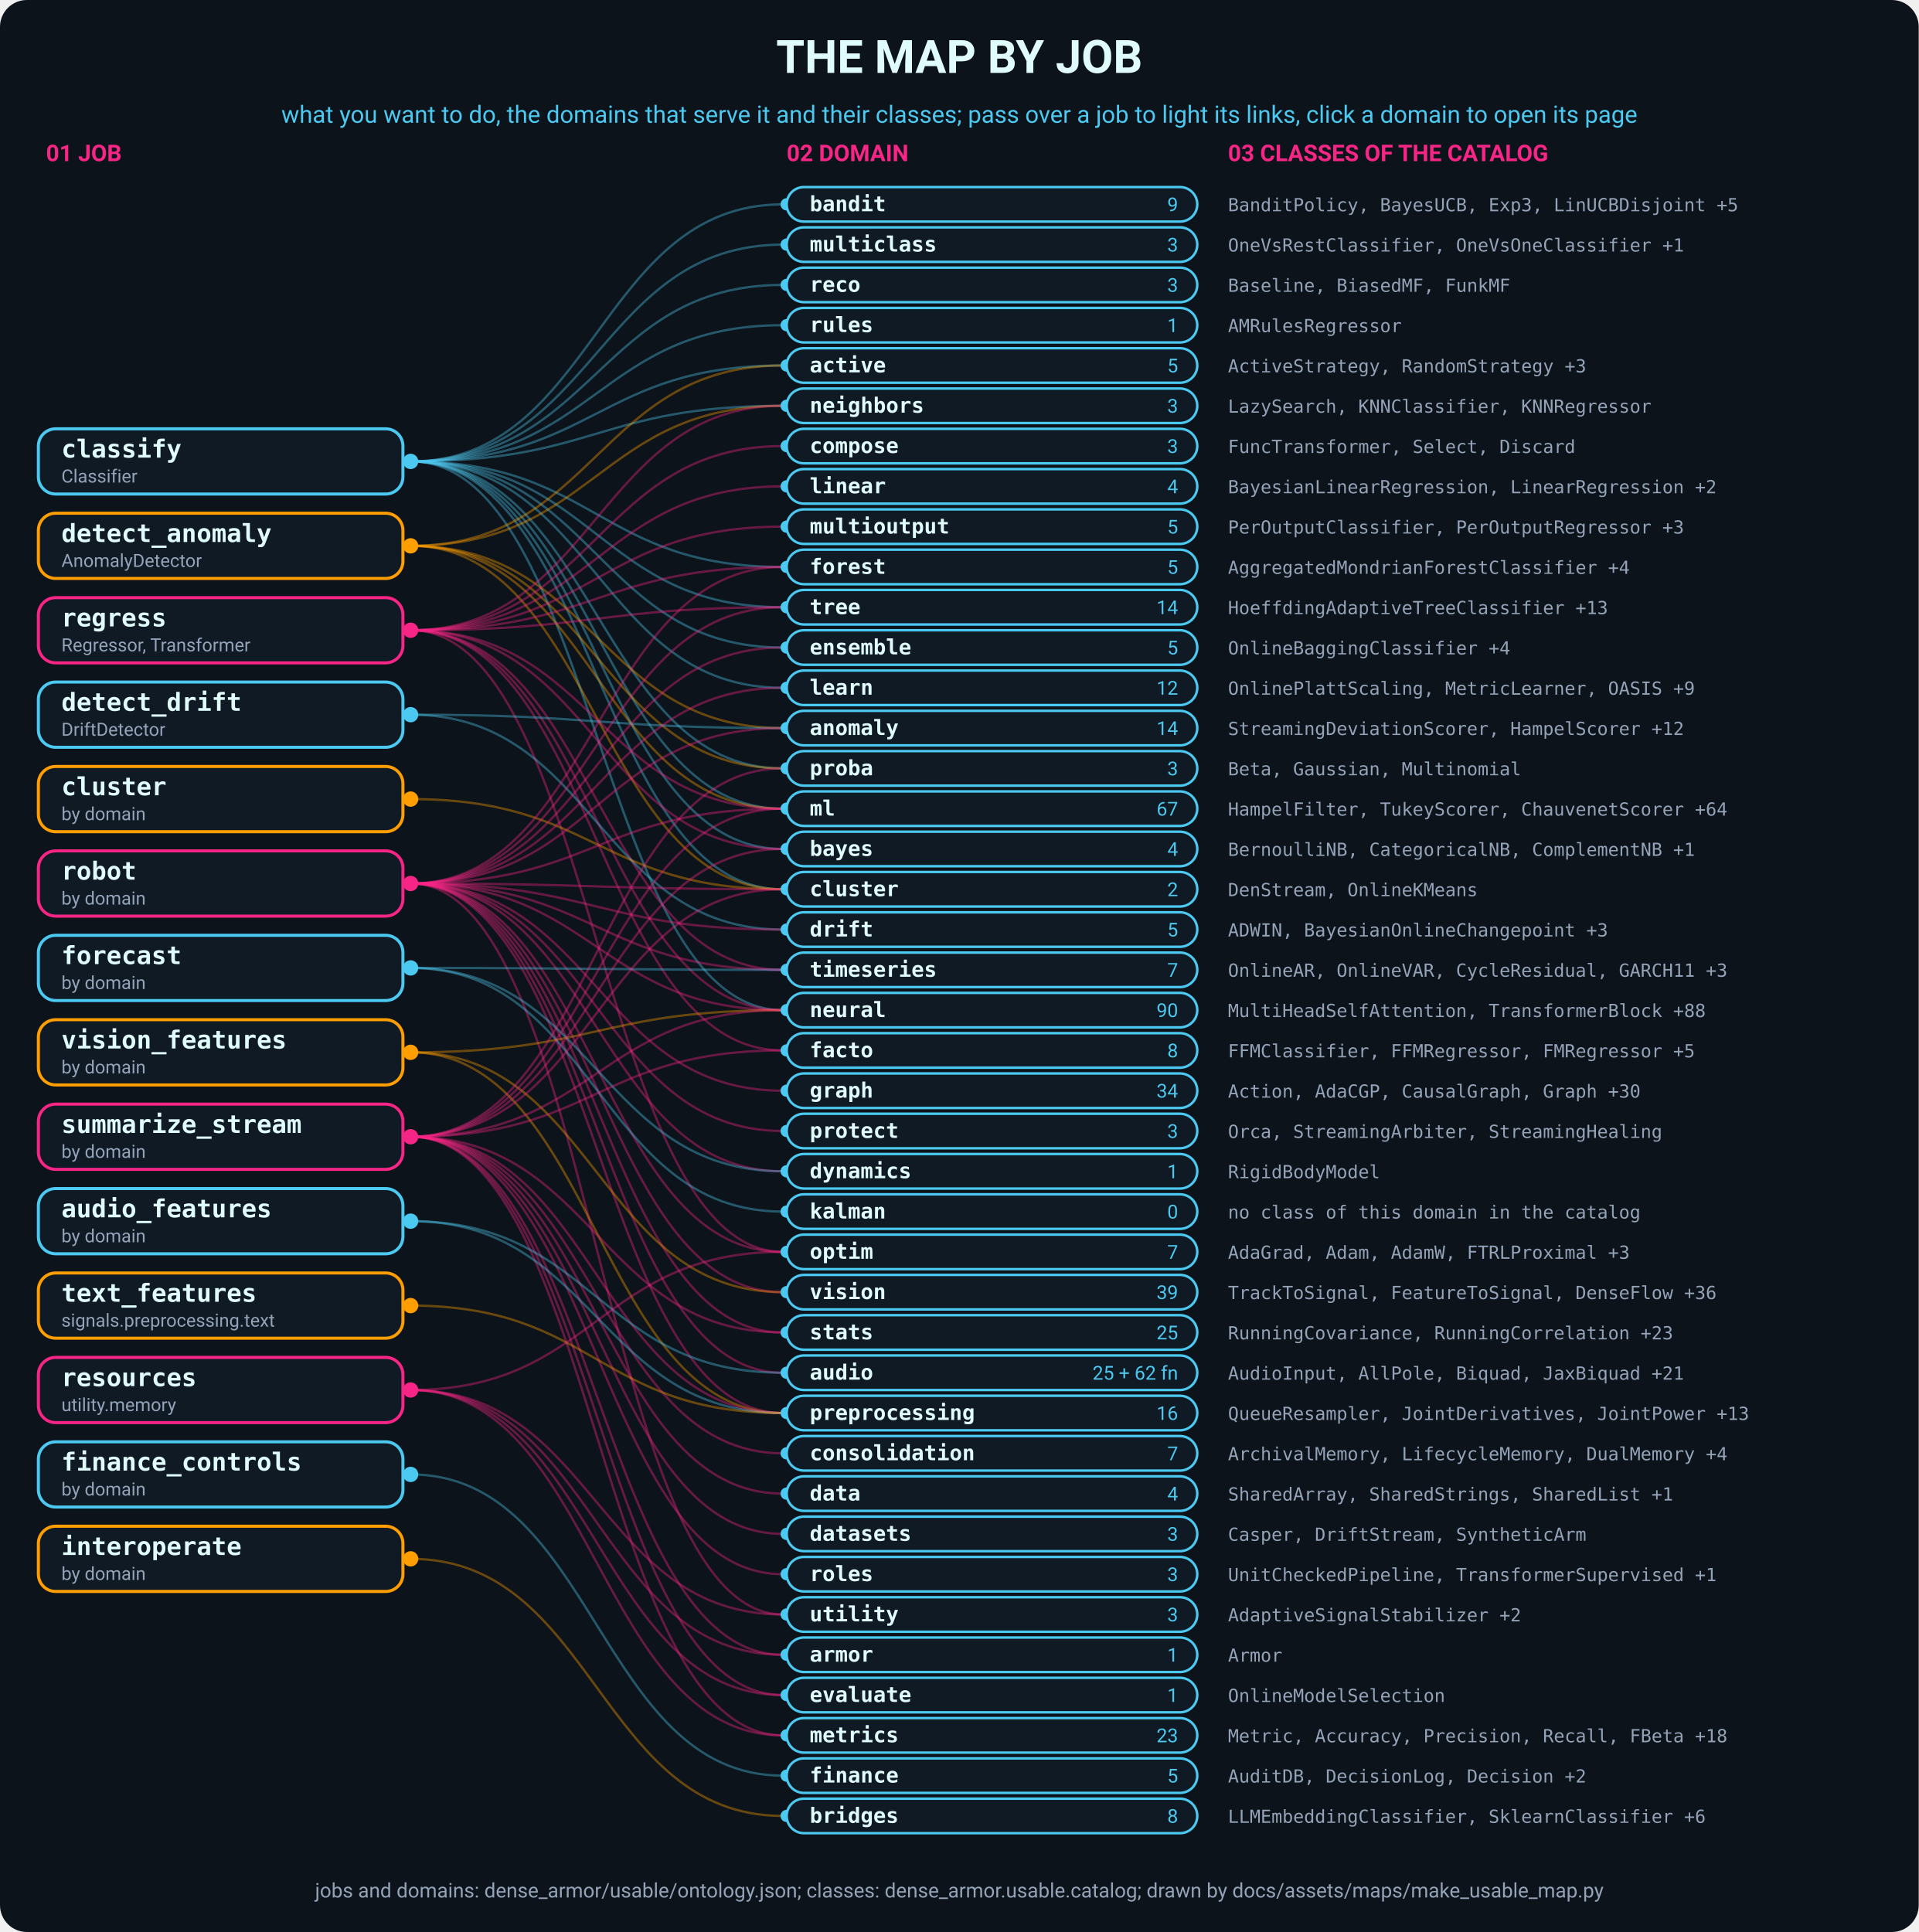
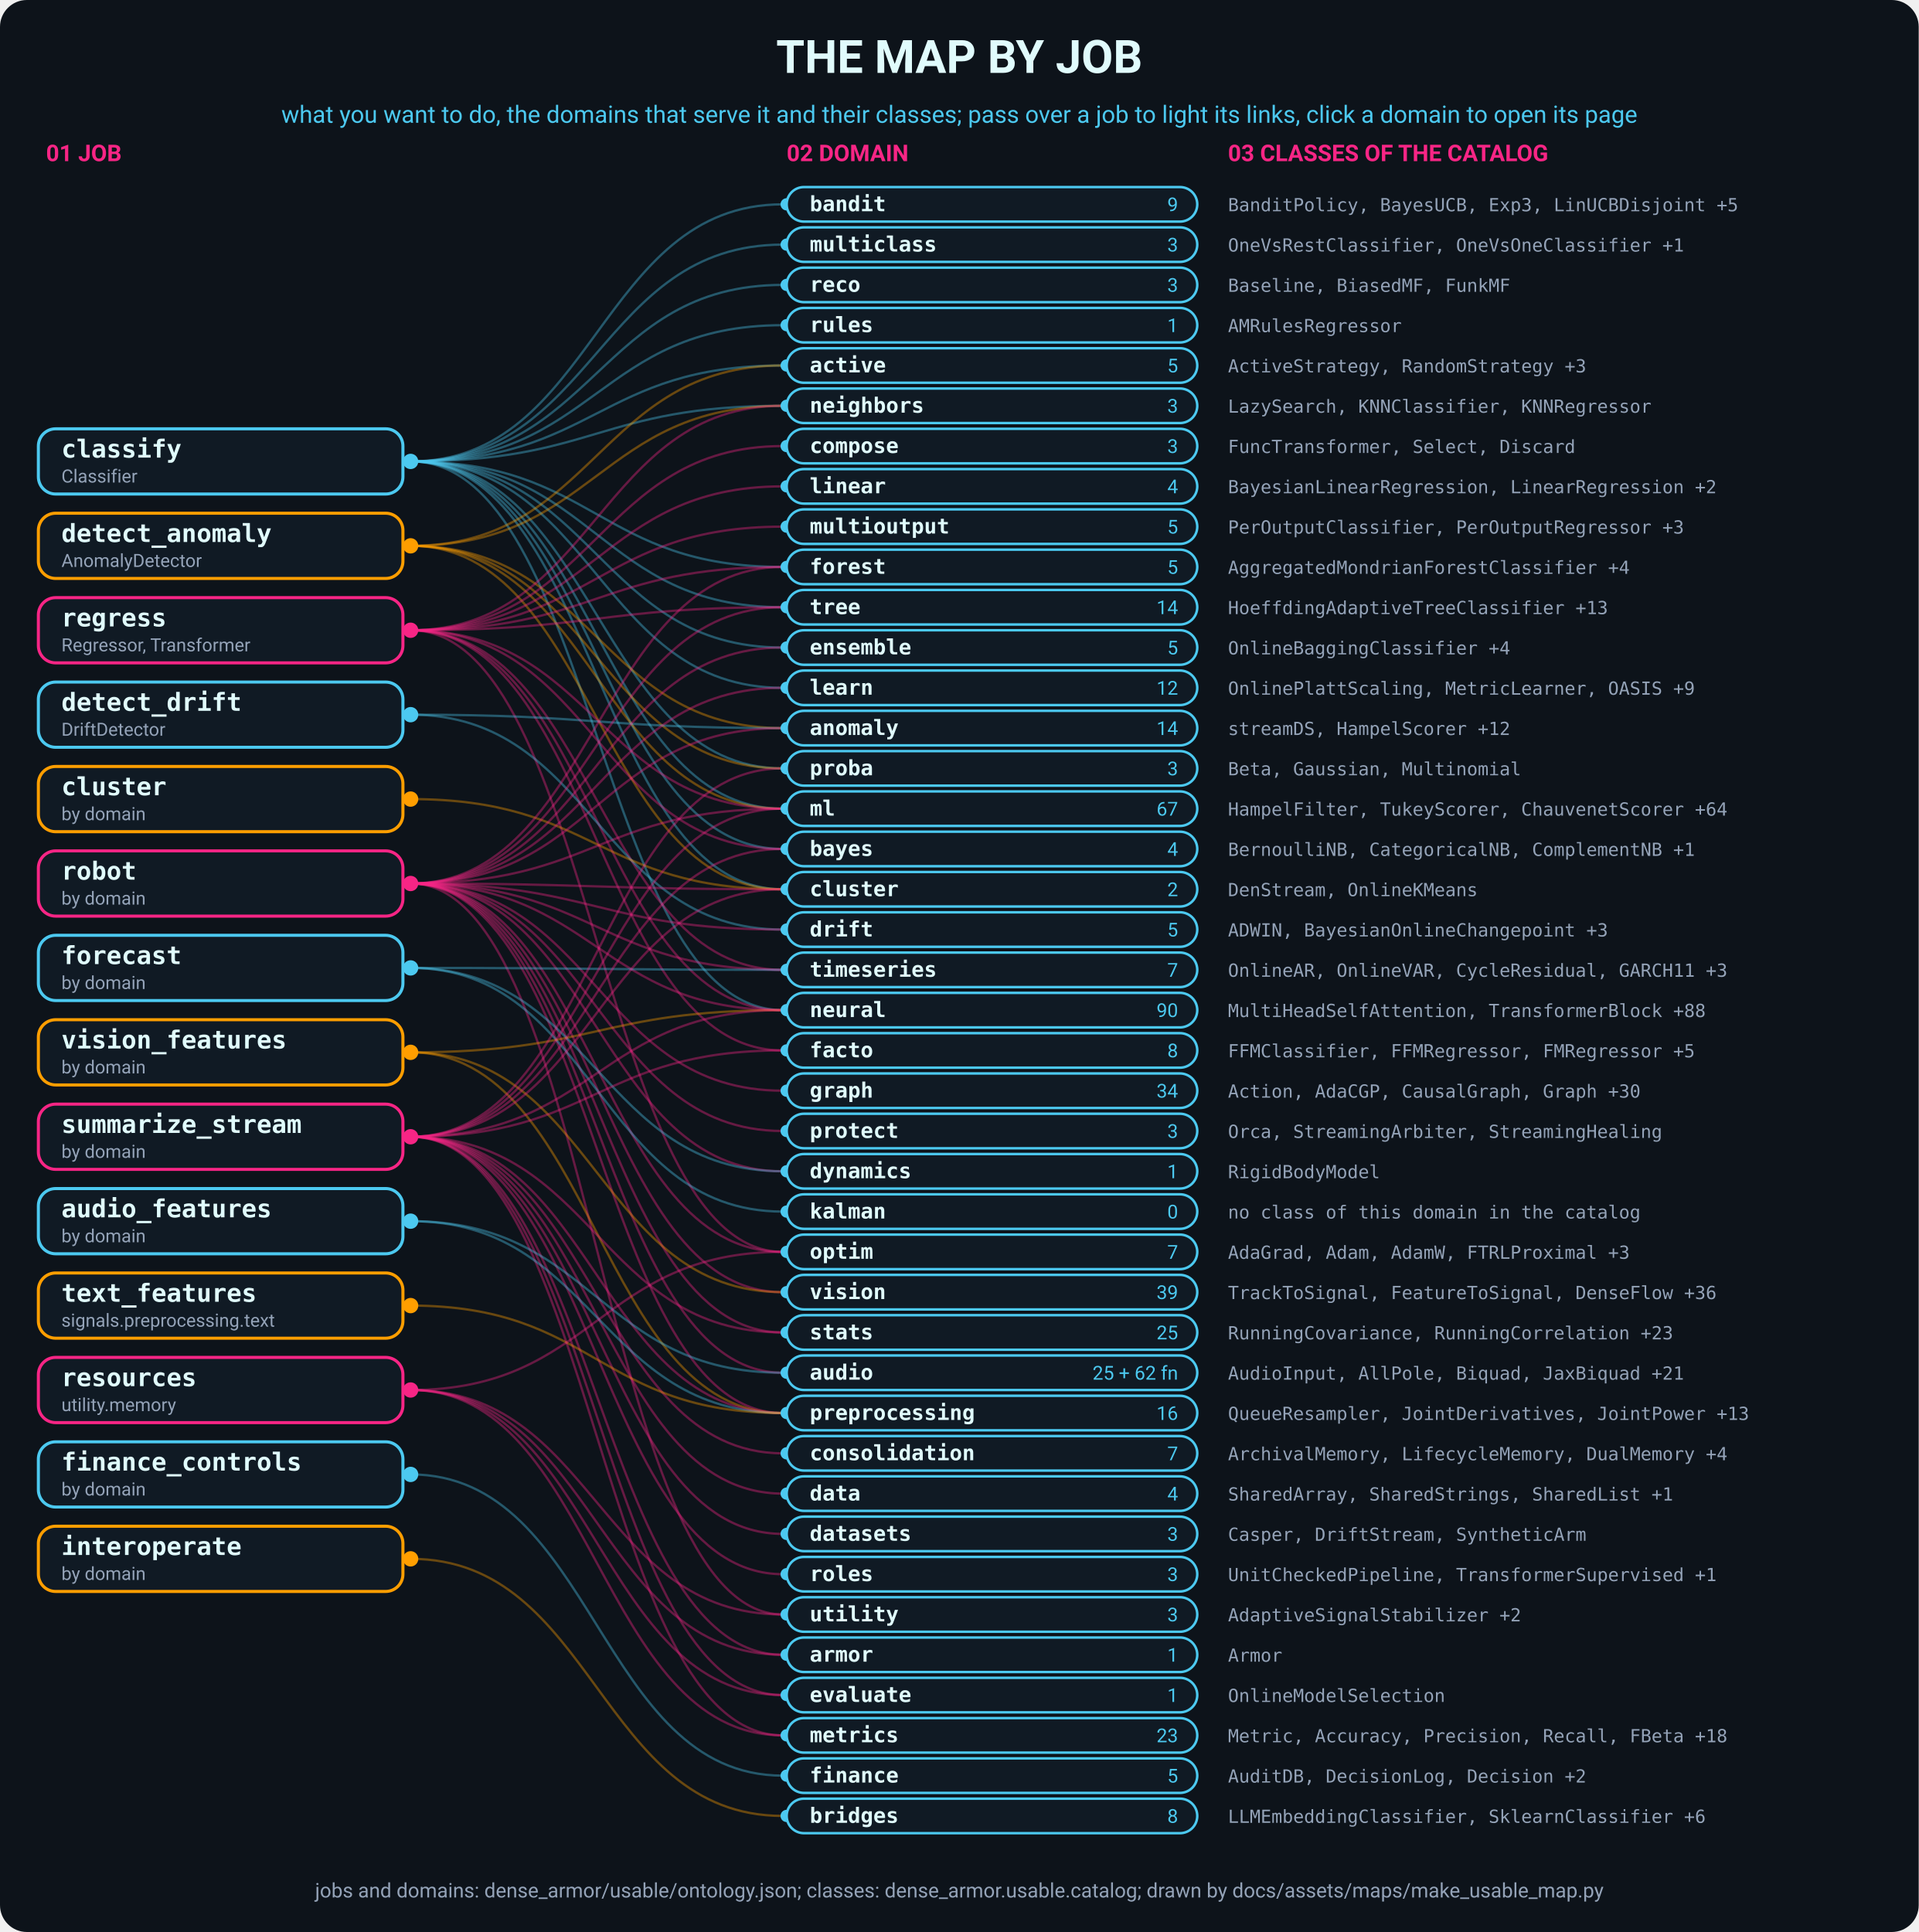
<svg xmlns="http://www.w3.org/2000/svg" viewBox="0 0 1000 1007" width="100%" role="img" aria-label="The map of Dense-Armor by job">
  <style>text{font-family:system-ui,-apple-system,'Segoe UI',Roboto,Arial,sans-serif}.m{font-family:ui-monospace,Menlo,Consolas,monospace}.e{opacity:.38;transition:opacity .15s}.net:hover .e{opacity:.07}.net .j:hover .e{opacity:1;stroke-width:2.4}.j{cursor:default}a:hover .pill{fill:#17303f;stroke-width:2.2}a:hover text.dn{fill:#ffffff}</style>
  <rect width="1000" height="1007" fill="#0d131a" rx="14" />
  <text x="500" y="38" fill="#e0fbfc" font-size="24" font-weight="700" text-anchor="middle">THE MAP BY JOB</text>
  <text x="500" y="64" fill="#4cc9f0" font-size="12.5" text-anchor="middle">what you want to do, the domains that serve it and their classes; pass over a job to light its links, click a domain to open its page</text>
  <text x="24" y="84" fill="#f72585" font-size="12" font-weight="700">01  JOB</text>
  <text x="410" y="84" fill="#f72585" font-size="12" font-weight="700">02  DOMAIN</text>
  <text x="640" y="84" fill="#f72585" font-size="12" font-weight="700">03  CLASSES OF THE CATALOG</text>
  <g class="net">
    <g class="j">
      <path class="e" d="M214,240.5 C310,240.5 312,316.5 408,316.5" fill="none" stroke="#4cc9f0" stroke-width="1.2" />
      <path class="e" d="M214,240.5 C310,240.5 312,295.5 408,295.5" fill="none" stroke="#4cc9f0" stroke-width="1.2" />
      <path class="e" d="M214,240.5 C310,240.5 312,337.5 408,337.5" fill="none" stroke="#4cc9f0" stroke-width="1.2" />
      <path class="e" d="M214,240.5 C310,240.5 312,358.5 408,358.5" fill="none" stroke="#4cc9f0" stroke-width="1.2" />
      <path class="e" d="M214,240.5 C310,240.5 312,421.5 408,421.5" fill="none" stroke="#4cc9f0" stroke-width="1.2" />
      <path class="e" d="M214,240.5 C310,240.5 312,526.5 408,526.5" fill="none" stroke="#4cc9f0" stroke-width="1.2" />
      <path class="e" d="M214,240.5 C310,240.5 312,442.5 408,442.5" fill="none" stroke="#4cc9f0" stroke-width="1.2" />
      <path class="e" d="M214,240.5 C310,240.5 312,211.5 408,211.5" fill="none" stroke="#4cc9f0" stroke-width="1.2" />
      <path class="e" d="M214,240.5 C310,240.5 312,127.5 408,127.5" fill="none" stroke="#4cc9f0" stroke-width="1.2" />
      <path class="e" d="M214,240.5 C310,240.5 312,400.5 408,400.5" fill="none" stroke="#4cc9f0" stroke-width="1.2" />
      <path class="e" d="M214,240.5 C310,240.5 312,169.5 408,169.5" fill="none" stroke="#4cc9f0" stroke-width="1.2" />
      <path class="e" d="M214,240.5 C310,240.5 312,106.5 408,106.5" fill="none" stroke="#4cc9f0" stroke-width="1.2" />
      <path class="e" d="M214,240.5 C310,240.5 312,190.5 408,190.5" fill="none" stroke="#4cc9f0" stroke-width="1.2" />
      <path class="e" d="M214,240.5 C310,240.5 312,148.5 408,148.5" fill="none" stroke="#4cc9f0" stroke-width="1.2" />
      <path class="e" d="M214,240.5 C310,240.5 312,463.5 408,463.5" fill="none" stroke="#4cc9f0" stroke-width="1.2" />
      <circle cx="214" cy="240.5" r="4" fill="#4cc9f0" />
      <rect x="20" y="223.5" width="190" height="34" rx="9" fill="#101a24" stroke="#4cc9f0" stroke-width="1.6" />
      <text x="32" y="238.5" fill="#e0fbfc" font-size="13" font-weight="700" class="m">classify</text>
      <text x="32" y="251.5" fill="#94a3b8" font-size="9.5">Classifier</text>
    </g>
    <g class="j">
      <path class="e" d="M214,284.5 C310,284.5 312,379.5 408,379.5" fill="none" stroke="#ff9e00" stroke-width="1.2" />
      <path class="e" d="M214,284.5 C310,284.5 312,463.5 408,463.5" fill="none" stroke="#ff9e00" stroke-width="1.2" />
      <path class="e" d="M214,284.5 C310,284.5 312,211.5 408,211.5" fill="none" stroke="#ff9e00" stroke-width="1.2" />
      <path class="e" d="M214,284.5 C310,284.5 312,400.5 408,400.5" fill="none" stroke="#ff9e00" stroke-width="1.2" />
      <path class="e" d="M214,284.5 C310,284.5 312,421.5 408,421.5" fill="none" stroke="#ff9e00" stroke-width="1.2" />
      <path class="e" d="M214,284.5 C310,284.5 312,190.5 408,190.5" fill="none" stroke="#ff9e00" stroke-width="1.2" />
      <circle cx="214" cy="284.5" r="4" fill="#ff9e00" />
      <rect x="20" y="267.5" width="190" height="34" rx="9" fill="#101a24" stroke="#ff9e00" stroke-width="1.6" />
      <text x="32" y="282.5" fill="#e0fbfc" font-size="13" font-weight="700" class="m">detect_anomaly</text>
      <text x="32" y="295.5" fill="#94a3b8" font-size="9.5">AnomalyDetector</text>
    </g>
    <g class="j">
      <path class="e" d="M214,328.5 C310,328.5 312,316.5 408,316.5" fill="none" stroke="#f72585" stroke-width="1.2" />
      <path class="e" d="M214,328.5 C310,328.5 312,295.5 408,295.5" fill="none" stroke="#f72585" stroke-width="1.2" />
      <path class="e" d="M214,328.5 C310,328.5 312,253.5 408,253.5" fill="none" stroke="#f72585" stroke-width="1.2" />
      <path class="e" d="M214,328.5 C310,328.5 312,505.5 408,505.5" fill="none" stroke="#f72585" stroke-width="1.2" />
      <path class="e" d="M214,328.5 C310,328.5 312,421.5 408,421.5" fill="none" stroke="#f72585" stroke-width="1.2" />
      <path class="e" d="M214,328.5 C310,328.5 312,526.5 408,526.5" fill="none" stroke="#f72585" stroke-width="1.2" />
      <path class="e" d="M214,328.5 C310,328.5 312,442.5 408,442.5" fill="none" stroke="#f72585" stroke-width="1.2" />
      <path class="e" d="M214,328.5 C310,328.5 312,211.5 408,211.5" fill="none" stroke="#f72585" stroke-width="1.2" />
      <path class="e" d="M214,328.5 C310,328.5 312,274.5 408,274.5" fill="none" stroke="#f72585" stroke-width="1.2" />
      <path class="e" d="M214,328.5 C310,328.5 312,232.5 408,232.5" fill="none" stroke="#f72585" stroke-width="1.2" />
      <path class="e" d="M214,328.5 C310,328.5 312,652.5 408,652.5" fill="none" stroke="#f72585" stroke-width="1.2" />
      <path class="e" d="M214,328.5 C310,328.5 312,547.5 408,547.5" fill="none" stroke="#f72585" stroke-width="1.2" />
      <circle cx="214" cy="328.5" r="4" fill="#f72585" />
      <rect x="20" y="311.5" width="190" height="34" rx="9" fill="#101a24" stroke="#f72585" stroke-width="1.6" />
      <text x="32" y="326.5" fill="#e0fbfc" font-size="13" font-weight="700" class="m">regress</text>
      <text x="32" y="339.5" fill="#94a3b8" font-size="9.5">Regressor, Transformer</text>
    </g>
    <g class="j">
      <path class="e" d="M214,372.5 C310,372.5 312,484.5 408,484.5" fill="none" stroke="#4cc9f0" stroke-width="1.2" />
      <path class="e" d="M214,372.5 C310,372.5 312,379.5 408,379.5" fill="none" stroke="#4cc9f0" stroke-width="1.2" />
      <circle cx="214" cy="372.5" r="4" fill="#4cc9f0" />
      <rect x="20" y="355.5" width="190" height="34" rx="9" fill="#101a24" stroke="#4cc9f0" stroke-width="1.6" />
      <text x="32" y="370.5" fill="#e0fbfc" font-size="13" font-weight="700" class="m">detect_drift</text>
      <text x="32" y="383.5" fill="#94a3b8" font-size="9.5">DriftDetector</text>
    </g>
    <g class="j">
      <path class="e" d="M214,416.5 C310,416.5 312,463.5 408,463.5" fill="none" stroke="#ff9e00" stroke-width="1.2" />
      <circle cx="214" cy="416.5" r="4" fill="#ff9e00" />
      <rect x="20" y="399.5" width="190" height="34" rx="9" fill="#101a24" stroke="#ff9e00" stroke-width="1.6" />
      <text x="32" y="414.5" fill="#e0fbfc" font-size="13" font-weight="700" class="m">cluster</text>
      <text x="32" y="427.5" fill="#94a3b8" font-size="9.5">by domain</text>
    </g>
    <g class="j">
      <path class="e" d="M214,460.5 C310,460.5 312,610.5 408,610.5" fill="none" stroke="#f72585" stroke-width="1.2" />
      <path class="e" d="M214,460.5 C310,460.5 312,841.5 408,841.5" fill="none" stroke="#f72585" stroke-width="1.2" />
      <path class="e" d="M214,460.5 C310,460.5 312,652.5 408,652.5" fill="none" stroke="#f72585" stroke-width="1.2" />
      <path class="e" d="M214,460.5 C310,460.5 312,568.5 408,568.5" fill="none" stroke="#f72585" stroke-width="1.2" />
      <path class="e" d="M214,460.5 C310,460.5 312,589.5 408,589.5" fill="none" stroke="#f72585" stroke-width="1.2" />
      <path class="e" d="M214,460.5 C310,460.5 312,358.5 408,358.5" fill="none" stroke="#f72585" stroke-width="1.2" />
      <path class="e" d="M214,460.5 C310,460.5 312,316.5 408,316.5" fill="none" stroke="#f72585" stroke-width="1.2" />
      <path class="e" d="M214,460.5 C310,460.5 312,295.5 408,295.5" fill="none" stroke="#f72585" stroke-width="1.2" />
      <path class="e" d="M214,460.5 C310,460.5 312,337.5 408,337.5" fill="none" stroke="#f72585" stroke-width="1.2" />
      <path class="e" d="M214,460.5 C310,460.5 312,526.5 408,526.5" fill="none" stroke="#f72585" stroke-width="1.2" />
      <path class="e" d="M214,460.5 C310,460.5 312,421.5 408,421.5" fill="none" stroke="#f72585" stroke-width="1.2" />
      <path class="e" d="M214,460.5 C310,460.5 312,505.5 408,505.5" fill="none" stroke="#f72585" stroke-width="1.2" />
      <path class="e" d="M214,460.5 C310,460.5 312,379.5 408,379.5" fill="none" stroke="#f72585" stroke-width="1.2" />
      <path class="e" d="M214,460.5 C310,460.5 312,484.5 408,484.5" fill="none" stroke="#f72585" stroke-width="1.2" />
      <path class="e" d="M214,460.5 C310,460.5 312,463.5 408,463.5" fill="none" stroke="#f72585" stroke-width="1.2" />
      <path class="e" d="M214,460.5 C310,460.5 312,673.5 408,673.5" fill="none" stroke="#f72585" stroke-width="1.2" />
      <path class="e" d="M214,460.5 C310,460.5 312,715.5 408,715.5" fill="none" stroke="#f72585" stroke-width="1.2" />
      <path class="e" d="M214,460.5 C310,460.5 312,694.5 408,694.5" fill="none" stroke="#f72585" stroke-width="1.2" />
      <path class="e" d="M214,460.5 C310,460.5 312,736.5 408,736.5" fill="none" stroke="#f72585" stroke-width="1.2" />
      <circle cx="214" cy="460.5" r="4" fill="#f72585" />
      <rect x="20" y="443.5" width="190" height="34" rx="9" fill="#101a24" stroke="#f72585" stroke-width="1.6" />
      <text x="32" y="458.5" fill="#e0fbfc" font-size="13" font-weight="700" class="m">robot</text>
      <text x="32" y="471.5" fill="#94a3b8" font-size="9.5">by domain</text>
    </g>
    <g class="j">
      <path class="e" d="M214,504.5 C310,504.5 312,505.5 408,505.5" fill="none" stroke="#4cc9f0" stroke-width="1.2" />
      <path class="e" d="M214,504.5 C310,504.5 312,631.5 408,631.5" fill="none" stroke="#4cc9f0" stroke-width="1.2" />
      <path class="e" d="M214,504.5 C310,504.5 312,610.5 408,610.5" fill="none" stroke="#4cc9f0" stroke-width="1.2" />
      <circle cx="214" cy="504.5" r="4" fill="#4cc9f0" />
      <rect x="20" y="487.5" width="190" height="34" rx="9" fill="#101a24" stroke="#4cc9f0" stroke-width="1.6" />
      <text x="32" y="502.5" fill="#e0fbfc" font-size="13" font-weight="700" class="m">forecast</text>
      <text x="32" y="515.5" fill="#94a3b8" font-size="9.5">by domain</text>
    </g>
    <g class="j">
      <path class="e" d="M214,548.5 C310,548.5 312,673.5 408,673.5" fill="none" stroke="#ff9e00" stroke-width="1.2" />
      <path class="e" d="M214,548.5 C310,548.5 312,736.5 408,736.5" fill="none" stroke="#ff9e00" stroke-width="1.2" />
      <path class="e" d="M214,548.5 C310,548.5 312,526.5 408,526.5" fill="none" stroke="#ff9e00" stroke-width="1.2" />
      <circle cx="214" cy="548.5" r="4" fill="#ff9e00" />
      <rect x="20" y="531.5" width="190" height="34" rx="9" fill="#101a24" stroke="#ff9e00" stroke-width="1.6" />
      <text x="32" y="546.5" fill="#e0fbfc" font-size="13" font-weight="700" class="m">vision_features</text>
      <text x="32" y="559.5" fill="#94a3b8" font-size="9.5">by domain</text>
    </g>
    <g class="j">
      <path class="e" d="M214,592.5 C310,592.5 312,694.5 408,694.5" fill="none" stroke="#f72585" stroke-width="1.2" />
      <path class="e" d="M214,592.5 C310,592.5 312,904.5 408,904.5" fill="none" stroke="#f72585" stroke-width="1.2" />
      <path class="e" d="M214,592.5 C310,592.5 312,421.5 408,421.5" fill="none" stroke="#f72585" stroke-width="1.2" />
      <path class="e" d="M214,592.5 C310,592.5 312,526.5 408,526.5" fill="none" stroke="#f72585" stroke-width="1.2" />
      <path class="e" d="M214,592.5 C310,592.5 312,820.5 408,820.5" fill="none" stroke="#f72585" stroke-width="1.2" />
      <path class="e" d="M214,592.5 C310,592.5 312,400.5 408,400.5" fill="none" stroke="#f72585" stroke-width="1.2" />
      <path class="e" d="M214,592.5 C310,592.5 312,736.5 408,736.5" fill="none" stroke="#f72585" stroke-width="1.2" />
      <path class="e" d="M214,592.5 C310,592.5 312,778.5 408,778.5" fill="none" stroke="#f72585" stroke-width="1.2" />
      <path class="e" d="M214,592.5 C310,592.5 312,799.5 408,799.5" fill="none" stroke="#f72585" stroke-width="1.2" />
      <path class="e" d="M214,592.5 C310,592.5 312,883.5 408,883.5" fill="none" stroke="#f72585" stroke-width="1.2" />
      <path class="e" d="M214,592.5 C310,592.5 312,757.5 408,757.5" fill="none" stroke="#f72585" stroke-width="1.2" />
      <path class="e" d="M214,592.5 C310,592.5 312,862.5 408,862.5" fill="none" stroke="#f72585" stroke-width="1.2" />
      <path class="e" d="M214,592.5 C310,592.5 312,547.5 408,547.5" fill="none" stroke="#f72585" stroke-width="1.2" />
      <path class="e" d="M214,592.5 C310,592.5 312,442.5 408,442.5" fill="none" stroke="#f72585" stroke-width="1.2" />
      <path class="e" d="M214,592.5 C310,592.5 312,463.5 408,463.5" fill="none" stroke="#f72585" stroke-width="1.2" />
      <circle cx="214" cy="592.5" r="4" fill="#f72585" />
      <rect x="20" y="575.5" width="190" height="34" rx="9" fill="#101a24" stroke="#f72585" stroke-width="1.6" />
      <text x="32" y="590.5" fill="#e0fbfc" font-size="13" font-weight="700" class="m">summarize_stream</text>
      <text x="32" y="603.5" fill="#94a3b8" font-size="9.5">by domain</text>
    </g>
    <g class="j">
      <path class="e" d="M214,636.5 C310,636.5 312,715.5 408,715.5" fill="none" stroke="#4cc9f0" stroke-width="1.2" />
      <path class="e" d="M214,636.5 C310,636.5 312,736.5 408,736.5" fill="none" stroke="#4cc9f0" stroke-width="1.2" />
      <circle cx="214" cy="636.5" r="4" fill="#4cc9f0" />
      <rect x="20" y="619.5" width="190" height="34" rx="9" fill="#101a24" stroke="#4cc9f0" stroke-width="1.6" />
      <text x="32" y="634.5" fill="#e0fbfc" font-size="13" font-weight="700" class="m">audio_features</text>
      <text x="32" y="647.5" fill="#94a3b8" font-size="9.5">by domain</text>
    </g>
    <g class="j">
      <path class="e" d="M214,680.5 C310,680.5 312,736.5 408,736.5" fill="none" stroke="#ff9e00" stroke-width="1.2" />
      <circle cx="214" cy="680.5" r="4" fill="#ff9e00" />
      <rect x="20" y="663.5" width="190" height="34" rx="9" fill="#101a24" stroke="#ff9e00" stroke-width="1.6" />
      <text x="32" y="678.5" fill="#e0fbfc" font-size="13" font-weight="700" class="m">text_features</text>
      <text x="32" y="691.5" fill="#94a3b8" font-size="9.5">signals.preprocessing.text</text>
    </g>
    <g class="j">
      <path class="e" d="M214,724.5 C310,724.5 312,841.5 408,841.5" fill="none" stroke="#f72585" stroke-width="1.2" />
      <path class="e" d="M214,724.5 C310,724.5 312,652.5 408,652.5" fill="none" stroke="#f72585" stroke-width="1.2" />
      <path class="e" d="M214,724.5 C310,724.5 312,862.5 408,862.5" fill="none" stroke="#f72585" stroke-width="1.2" />
      <path class="e" d="M214,724.5 C310,724.5 312,883.5 408,883.5" fill="none" stroke="#f72585" stroke-width="1.2" />
      <path class="e" d="M214,724.5 C310,724.5 312,904.5 408,904.5" fill="none" stroke="#f72585" stroke-width="1.2" />
      <circle cx="214" cy="724.5" r="4" fill="#f72585" />
      <rect x="20" y="707.5" width="190" height="34" rx="9" fill="#101a24" stroke="#f72585" stroke-width="1.6" />
      <text x="32" y="722.5" fill="#e0fbfc" font-size="13" font-weight="700" class="m">resources</text>
      <text x="32" y="735.5" fill="#94a3b8" font-size="9.5">utility.memory</text>
    </g>
    <g class="j">
      <path class="e" d="M214,768.5 C310,768.5 312,925.5 408,925.5" fill="none" stroke="#4cc9f0" stroke-width="1.2" />
      <circle cx="214" cy="768.5" r="4" fill="#4cc9f0" />
      <rect x="20" y="751.5" width="190" height="34" rx="9" fill="#101a24" stroke="#4cc9f0" stroke-width="1.6" />
      <text x="32" y="766.5" fill="#e0fbfc" font-size="13" font-weight="700" class="m">finance_controls</text>
      <text x="32" y="779.5" fill="#94a3b8" font-size="9.5">by domain</text>
    </g>
    <g class="j">
      <path class="e" d="M214,812.5 C310,812.5 312,946.5 408,946.5" fill="none" stroke="#ff9e00" stroke-width="1.2" />
      <circle cx="214" cy="812.5" r="4" fill="#ff9e00" />
      <rect x="20" y="795.5" width="190" height="34" rx="9" fill="#101a24" stroke="#ff9e00" stroke-width="1.6" />
      <text x="32" y="810.5" fill="#e0fbfc" font-size="13" font-weight="700" class="m">interoperate</text>
      <text x="32" y="823.5" fill="#94a3b8" font-size="9.5">by domain</text>
    </g>
  </g>
  <a href="../../bandit/" target="_top">
    <circle cx="410" cy="106.5" r="3.2" fill="#4cc9f0" />
    <rect class="pill" x="410" y="97.5" width="214" height="18" rx="9" fill="#101a24" stroke="#4cc9f0" stroke-width="1.3" />
    <text class="dn m" x="422" y="110.1" fill="#e0fbfc" font-size="11" font-weight="700">bandit</text>
    <text x="614" y="110.1" fill="#4cc9f0" font-size="10" text-anchor="end">9</text>
  </a>
  <text x="640" y="110.1" fill="#94a3b8" font-size="9.4" class="m">BanditPolicy, BayesUCB, Exp3, LinUCBDisjoint  +5</text>
  <a href="../../multiclass/" target="_top">
    <circle cx="410" cy="127.5" r="3.2" fill="#4cc9f0" />
    <rect class="pill" x="410" y="118.5" width="214" height="18" rx="9" fill="#101a24" stroke="#4cc9f0" stroke-width="1.3" />
    <text class="dn m" x="422" y="131.1" fill="#e0fbfc" font-size="11" font-weight="700">multiclass</text>
    <text x="614" y="131.1" fill="#4cc9f0" font-size="10" text-anchor="end">3</text>
  </a>
  <text x="640" y="131.1" fill="#94a3b8" font-size="9.4" class="m">OneVsRestClassifier, OneVsOneClassifier  +1</text>
  <a href="../../reco/" target="_top">
    <circle cx="410" cy="148.5" r="3.2" fill="#4cc9f0" />
    <rect class="pill" x="410" y="139.5" width="214" height="18" rx="9" fill="#101a24" stroke="#4cc9f0" stroke-width="1.3" />
    <text class="dn m" x="422" y="152.1" fill="#e0fbfc" font-size="11" font-weight="700">reco</text>
    <text x="614" y="152.1" fill="#4cc9f0" font-size="10" text-anchor="end">3</text>
  </a>
  <text x="640" y="152.1" fill="#94a3b8" font-size="9.4" class="m">Baseline, BiasedMF, FunkMF</text>
  <a href="../../rules/" target="_top">
    <circle cx="410" cy="169.5" r="3.2" fill="#4cc9f0" />
    <rect class="pill" x="410" y="160.5" width="214" height="18" rx="9" fill="#101a24" stroke="#4cc9f0" stroke-width="1.3" />
    <text class="dn m" x="422" y="173.1" fill="#e0fbfc" font-size="11" font-weight="700">rules</text>
    <text x="614" y="173.1" fill="#4cc9f0" font-size="10" text-anchor="end">1</text>
  </a>
  <text x="640" y="173.1" fill="#94a3b8" font-size="9.4" class="m">AMRulesRegressor</text>
  <a href="../../active/" target="_top">
    <circle cx="410" cy="190.5" r="3.2" fill="#4cc9f0" />
    <rect class="pill" x="410" y="181.5" width="214" height="18" rx="9" fill="#101a24" stroke="#4cc9f0" stroke-width="1.3" />
    <text class="dn m" x="422" y="194.1" fill="#e0fbfc" font-size="11" font-weight="700">active</text>
    <text x="614" y="194.1" fill="#4cc9f0" font-size="10" text-anchor="end">5</text>
  </a>
  <text x="640" y="194.1" fill="#94a3b8" font-size="9.4" class="m">ActiveStrategy, RandomStrategy  +3</text>
  <a href="../../neighbors/" target="_top">
    <circle cx="410" cy="211.5" r="3.2" fill="#4cc9f0" />
    <rect class="pill" x="410" y="202.5" width="214" height="18" rx="9" fill="#101a24" stroke="#4cc9f0" stroke-width="1.3" />
    <text class="dn m" x="422" y="215.1" fill="#e0fbfc" font-size="11" font-weight="700">neighbors</text>
    <text x="614" y="215.1" fill="#4cc9f0" font-size="10" text-anchor="end">3</text>
  </a>
  <text x="640" y="215.1" fill="#94a3b8" font-size="9.4" class="m">LazySearch, KNNClassifier, KNNRegressor</text>
  <a href="../../stream/channels/" target="_top">
    <circle cx="410" cy="232.5" r="3.2" fill="#4cc9f0" />
    <rect class="pill" x="410" y="223.5" width="214" height="18" rx="9" fill="#101a24" stroke="#4cc9f0" stroke-width="1.3" />
    <text class="dn m" x="422" y="236.1" fill="#e0fbfc" font-size="11" font-weight="700">compose</text>
    <text x="614" y="236.1" fill="#4cc9f0" font-size="10" text-anchor="end">3</text>
  </a>
  <text x="640" y="236.1" fill="#94a3b8" font-size="9.4" class="m">FuncTransformer, Select, Discard</text>
  <a href="../../linear/" target="_top">
    <circle cx="410" cy="253.5" r="3.2" fill="#4cc9f0" />
    <rect class="pill" x="410" y="244.5" width="214" height="18" rx="9" fill="#101a24" stroke="#4cc9f0" stroke-width="1.3" />
    <text class="dn m" x="422" y="257.1" fill="#e0fbfc" font-size="11" font-weight="700">linear</text>
    <text x="614" y="257.1" fill="#4cc9f0" font-size="10" text-anchor="end">4</text>
  </a>
  <text x="640" y="257.1" fill="#94a3b8" font-size="9.4" class="m">BayesianLinearRegression, LinearRegression  +2</text>
  <a href="../../multioutput/" target="_top">
    <circle cx="410" cy="274.5" r="3.2" fill="#4cc9f0" />
    <rect class="pill" x="410" y="265.5" width="214" height="18" rx="9" fill="#101a24" stroke="#4cc9f0" stroke-width="1.3" />
    <text class="dn m" x="422" y="278.1" fill="#e0fbfc" font-size="11" font-weight="700">multioutput</text>
    <text x="614" y="278.1" fill="#4cc9f0" font-size="10" text-anchor="end">5</text>
  </a>
  <text x="640" y="278.1" fill="#94a3b8" font-size="9.4" class="m">PerOutputClassifier, PerOutputRegressor  +3</text>
  <a href="../../forest/" target="_top">
    <circle cx="410" cy="295.5" r="3.2" fill="#4cc9f0" />
    <rect class="pill" x="410" y="286.5" width="214" height="18" rx="9" fill="#101a24" stroke="#4cc9f0" stroke-width="1.3" />
    <text class="dn m" x="422" y="299.1" fill="#e0fbfc" font-size="11" font-weight="700">forest</text>
    <text x="614" y="299.1" fill="#4cc9f0" font-size="10" text-anchor="end">5</text>
  </a>
  <text x="640" y="299.1" fill="#94a3b8" font-size="9.4" class="m">AggregatedMondrianForestClassifier  +4</text>
  <a href="../../tree/" target="_top">
    <circle cx="410" cy="316.5" r="3.2" fill="#4cc9f0" />
    <rect class="pill" x="410" y="307.5" width="214" height="18" rx="9" fill="#101a24" stroke="#4cc9f0" stroke-width="1.3" />
    <text class="dn m" x="422" y="320.1" fill="#e0fbfc" font-size="11" font-weight="700">tree</text>
    <text x="614" y="320.1" fill="#4cc9f0" font-size="10" text-anchor="end">14</text>
  </a>
  <text x="640" y="320.1" fill="#94a3b8" font-size="9.4" class="m">HoeffdingAdaptiveTreeClassifier  +13</text>
  <a href="../../ensemble/" target="_top">
    <circle cx="410" cy="337.5" r="3.2" fill="#4cc9f0" />
    <rect class="pill" x="410" y="328.5" width="214" height="18" rx="9" fill="#101a24" stroke="#4cc9f0" stroke-width="1.3" />
    <text class="dn m" x="422" y="341.1" fill="#e0fbfc" font-size="11" font-weight="700">ensemble</text>
    <text x="614" y="341.1" fill="#4cc9f0" font-size="10" text-anchor="end">5</text>
  </a>
  <text x="640" y="341.1" fill="#94a3b8" font-size="9.4" class="m">OnlineBaggingClassifier  +4</text>
  <a href="../../learn/" target="_top">
    <circle cx="410" cy="358.5" r="3.2" fill="#4cc9f0" />
    <rect class="pill" x="410" y="349.5" width="214" height="18" rx="9" fill="#101a24" stroke="#4cc9f0" stroke-width="1.3" />
    <text class="dn m" x="422" y="362.1" fill="#e0fbfc" font-size="11" font-weight="700">learn</text>
    <text x="614" y="362.1" fill="#4cc9f0" font-size="10" text-anchor="end">12</text>
  </a>
  <text x="640" y="362.1" fill="#94a3b8" font-size="9.4" class="m">OnlinePlattScaling, MetricLearner, OASIS  +9</text>
  <a href="../../anomaly/" target="_top">
    <circle cx="410" cy="379.5" r="3.2" fill="#4cc9f0" />
    <rect class="pill" x="410" y="370.5" width="214" height="18" rx="9" fill="#101a24" stroke="#4cc9f0" stroke-width="1.3" />
    <text class="dn m" x="422" y="383.1" fill="#e0fbfc" font-size="11" font-weight="700">anomaly</text>
    <text x="614" y="383.1" fill="#4cc9f0" font-size="10" text-anchor="end">14</text>
  </a>
-   <text x="640" y="383.1" fill="#94a3b8" font-size="9.4" class="m">StreamingDeviationScorer, HampelScorer  +12</text>
+   <text x="640" y="383.1" fill="#94a3b8" font-size="9.4" class="m">streamDS, HampelScorer  +12</text>
  <a href="../../proba/" target="_top">
    <circle cx="410" cy="400.5" r="3.2" fill="#4cc9f0" />
    <rect class="pill" x="410" y="391.5" width="214" height="18" rx="9" fill="#101a24" stroke="#4cc9f0" stroke-width="1.3" />
    <text class="dn m" x="422" y="404.1" fill="#e0fbfc" font-size="11" font-weight="700">proba</text>
    <text x="614" y="404.1" fill="#4cc9f0" font-size="10" text-anchor="end">3</text>
  </a>
  <text x="640" y="404.1" fill="#94a3b8" font-size="9.4" class="m">Beta, Gaussian, Multinomial</text>
  <a href="../../ml/" target="_top">
    <circle cx="410" cy="421.5" r="3.2" fill="#4cc9f0" />
    <rect class="pill" x="410" y="412.5" width="214" height="18" rx="9" fill="#101a24" stroke="#4cc9f0" stroke-width="1.3" />
    <text class="dn m" x="422" y="425.1" fill="#e0fbfc" font-size="11" font-weight="700">ml</text>
    <text x="614" y="425.1" fill="#4cc9f0" font-size="10" text-anchor="end">67</text>
  </a>
  <text x="640" y="425.1" fill="#94a3b8" font-size="9.4" class="m">HampelFilter, TukeyScorer, ChauvenetScorer  +64</text>
  <a href="../../bayes/" target="_top">
    <circle cx="410" cy="442.5" r="3.2" fill="#4cc9f0" />
    <rect class="pill" x="410" y="433.5" width="214" height="18" rx="9" fill="#101a24" stroke="#4cc9f0" stroke-width="1.3" />
    <text class="dn m" x="422" y="446.1" fill="#e0fbfc" font-size="11" font-weight="700">bayes</text>
    <text x="614" y="446.1" fill="#4cc9f0" font-size="10" text-anchor="end">4</text>
  </a>
  <text x="640" y="446.1" fill="#94a3b8" font-size="9.4" class="m">BernoulliNB, CategoricalNB, ComplementNB  +1</text>
  <a href="../../cluster/" target="_top">
    <circle cx="410" cy="463.5" r="3.2" fill="#4cc9f0" />
    <rect class="pill" x="410" y="454.5" width="214" height="18" rx="9" fill="#101a24" stroke="#4cc9f0" stroke-width="1.3" />
    <text class="dn m" x="422" y="467.1" fill="#e0fbfc" font-size="11" font-weight="700">cluster</text>
    <text x="614" y="467.1" fill="#4cc9f0" font-size="10" text-anchor="end">2</text>
  </a>
  <text x="640" y="467.1" fill="#94a3b8" font-size="9.4" class="m">DenStream, OnlineKMeans</text>
  <a href="../../drift/" target="_top">
    <circle cx="410" cy="484.5" r="3.2" fill="#4cc9f0" />
    <rect class="pill" x="410" y="475.5" width="214" height="18" rx="9" fill="#101a24" stroke="#4cc9f0" stroke-width="1.3" />
    <text class="dn m" x="422" y="488.1" fill="#e0fbfc" font-size="11" font-weight="700">drift</text>
    <text x="614" y="488.1" fill="#4cc9f0" font-size="10" text-anchor="end">5</text>
  </a>
  <text x="640" y="488.1" fill="#94a3b8" font-size="9.4" class="m">ADWIN, BayesianOnlineChangepoint  +3</text>
  <a href="../../timeseries/" target="_top">
    <circle cx="410" cy="505.5" r="3.2" fill="#4cc9f0" />
    <rect class="pill" x="410" y="496.5" width="214" height="18" rx="9" fill="#101a24" stroke="#4cc9f0" stroke-width="1.3" />
    <text class="dn m" x="422" y="509.1" fill="#e0fbfc" font-size="11" font-weight="700">timeseries</text>
    <text x="614" y="509.1" fill="#4cc9f0" font-size="10" text-anchor="end">7</text>
  </a>
  <text x="640" y="509.1" fill="#94a3b8" font-size="9.4" class="m">OnlineAR, OnlineVAR, CycleResidual, GARCH11  +3</text>
  <a href="../../neural/overview/" target="_top">
    <circle cx="410" cy="526.5" r="3.2" fill="#4cc9f0" />
    <rect class="pill" x="410" y="517.5" width="214" height="18" rx="9" fill="#101a24" stroke="#4cc9f0" stroke-width="1.3" />
    <text class="dn m" x="422" y="530.1" fill="#e0fbfc" font-size="11" font-weight="700">neural</text>
    <text x="614" y="530.1" fill="#4cc9f0" font-size="10" text-anchor="end">90</text>
  </a>
  <text x="640" y="530.1" fill="#94a3b8" font-size="9.4" class="m">MultiHeadSelfAttention, TransformerBlock  +88</text>
  <a href="../../facto/" target="_top">
    <circle cx="410" cy="547.5" r="3.2" fill="#4cc9f0" />
    <rect class="pill" x="410" y="538.5" width="214" height="18" rx="9" fill="#101a24" stroke="#4cc9f0" stroke-width="1.3" />
    <text class="dn m" x="422" y="551.1" fill="#e0fbfc" font-size="11" font-weight="700">facto</text>
    <text x="614" y="551.1" fill="#4cc9f0" font-size="10" text-anchor="end">8</text>
  </a>
  <text x="640" y="551.1" fill="#94a3b8" font-size="9.4" class="m">FFMClassifier, FFMRegressor, FMRegressor  +5</text>
  <a href="../../ontology/" target="_top">
    <circle cx="410" cy="568.5" r="3.2" fill="#4cc9f0" />
    <rect class="pill" x="410" y="559.5" width="214" height="18" rx="9" fill="#101a24" stroke="#4cc9f0" stroke-width="1.3" />
    <text class="dn m" x="422" y="572.1" fill="#e0fbfc" font-size="11" font-weight="700">graph</text>
    <text x="614" y="572.1" fill="#4cc9f0" font-size="10" text-anchor="end">34</text>
  </a>
  <text x="640" y="572.1" fill="#94a3b8" font-size="9.4" class="m">Action, AdaCGP, CausalGraph, Graph  +30</text>
  <a href="../../protect/" target="_top">
    <circle cx="410" cy="589.5" r="3.2" fill="#4cc9f0" />
    <rect class="pill" x="410" y="580.5" width="214" height="18" rx="9" fill="#101a24" stroke="#4cc9f0" stroke-width="1.3" />
    <text class="dn m" x="422" y="593.1" fill="#e0fbfc" font-size="11" font-weight="700">protect</text>
    <text x="614" y="593.1" fill="#4cc9f0" font-size="10" text-anchor="end">3</text>
  </a>
  <text x="640" y="593.1" fill="#94a3b8" font-size="9.4" class="m">Orca, StreamingArbiter, StreamingHealing</text>
  <a href="../../robot/" target="_top">
    <circle cx="410" cy="610.5" r="3.2" fill="#4cc9f0" />
    <rect class="pill" x="410" y="601.5" width="214" height="18" rx="9" fill="#101a24" stroke="#4cc9f0" stroke-width="1.3" />
    <text class="dn m" x="422" y="614.1" fill="#e0fbfc" font-size="11" font-weight="700">dynamics</text>
    <text x="614" y="614.1" fill="#4cc9f0" font-size="10" text-anchor="end">1</text>
  </a>
  <text x="640" y="614.1" fill="#94a3b8" font-size="9.4" class="m">RigidBodyModel</text>
  <a href="../../timeseries/kalman/" target="_top">
    <circle cx="410" cy="631.5" r="3.2" fill="#4cc9f0" />
    <rect class="pill" x="410" y="622.5" width="214" height="18" rx="9" fill="#101a24" stroke="#4cc9f0" stroke-width="1.3" />
    <text class="dn m" x="422" y="635.1" fill="#e0fbfc" font-size="11" font-weight="700">kalman</text>
    <text x="614" y="635.1" fill="#4cc9f0" font-size="10" text-anchor="end">0</text>
  </a>
  <text x="640" y="635.1" fill="#94a3b8" font-size="9.4" class="m">no class of this domain in the catalog</text>
  <a href="../../optim/" target="_top">
    <circle cx="410" cy="652.5" r="3.2" fill="#4cc9f0" />
    <rect class="pill" x="410" y="643.5" width="214" height="18" rx="9" fill="#101a24" stroke="#4cc9f0" stroke-width="1.3" />
    <text class="dn m" x="422" y="656.1" fill="#e0fbfc" font-size="11" font-weight="700">optim</text>
    <text x="614" y="656.1" fill="#4cc9f0" font-size="10" text-anchor="end">7</text>
  </a>
  <text x="640" y="656.1" fill="#94a3b8" font-size="9.4" class="m">AdaGrad, Adam, AdamW, FTRLProximal  +3</text>
  <a href="../../vision/" target="_top">
    <circle cx="410" cy="673.5" r="3.2" fill="#4cc9f0" />
    <rect class="pill" x="410" y="664.5" width="214" height="18" rx="9" fill="#101a24" stroke="#4cc9f0" stroke-width="1.3" />
    <text class="dn m" x="422" y="677.1" fill="#e0fbfc" font-size="11" font-weight="700">vision</text>
    <text x="614" y="677.1" fill="#4cc9f0" font-size="10" text-anchor="end">39</text>
  </a>
  <text x="640" y="677.1" fill="#94a3b8" font-size="9.4" class="m">TrackToSignal, FeatureToSignal, DenseFlow  +36</text>
  <a href="../../stats/" target="_top">
    <circle cx="410" cy="694.5" r="3.2" fill="#4cc9f0" />
    <rect class="pill" x="410" y="685.5" width="214" height="18" rx="9" fill="#101a24" stroke="#4cc9f0" stroke-width="1.3" />
    <text class="dn m" x="422" y="698.1" fill="#e0fbfc" font-size="11" font-weight="700">stats</text>
    <text x="614" y="698.1" fill="#4cc9f0" font-size="10" text-anchor="end">25</text>
  </a>
  <text x="640" y="698.1" fill="#94a3b8" font-size="9.4" class="m">RunningCovariance, RunningCorrelation  +23</text>
  <a href="../../audio/" target="_top">
    <circle cx="410" cy="715.5" r="3.2" fill="#4cc9f0" />
    <rect class="pill" x="410" y="706.5" width="214" height="18" rx="9" fill="#101a24" stroke="#4cc9f0" stroke-width="1.3" />
    <text class="dn m" x="422" y="719.1" fill="#e0fbfc" font-size="11" font-weight="700">audio</text>
    <text x="614" y="719.1" fill="#4cc9f0" font-size="10" text-anchor="end">25 + 62 fn</text>
  </a>
  <text x="640" y="719.1" fill="#94a3b8" font-size="9.4" class="m">AudioInput, AllPole, Biquad, JaxBiquad  +21</text>
  <a href="../../preprocessing/" target="_top">
    <circle cx="410" cy="736.5" r="3.2" fill="#4cc9f0" />
    <rect class="pill" x="410" y="727.5" width="214" height="18" rx="9" fill="#101a24" stroke="#4cc9f0" stroke-width="1.3" />
    <text class="dn m" x="422" y="740.1" fill="#e0fbfc" font-size="11" font-weight="700">preprocessing</text>
    <text x="614" y="740.1" fill="#4cc9f0" font-size="10" text-anchor="end">16</text>
  </a>
  <text x="640" y="740.1" fill="#94a3b8" font-size="9.4" class="m">QueueResampler, JointDerivatives, JointPower  +13</text>
  <a href="../../neural/continual_learning/" target="_top">
    <circle cx="410" cy="757.5" r="3.2" fill="#4cc9f0" />
    <rect class="pill" x="410" y="748.5" width="214" height="18" rx="9" fill="#101a24" stroke="#4cc9f0" stroke-width="1.3" />
    <text class="dn m" x="422" y="761.1" fill="#e0fbfc" font-size="11" font-weight="700">consolidation</text>
    <text x="614" y="761.1" fill="#4cc9f0" font-size="10" text-anchor="end">7</text>
  </a>
  <text x="640" y="761.1" fill="#94a3b8" font-size="9.4" class="m">ArchivalMemory, LifecycleMemory, DualMemory  +4</text>
  <a href="../../api/data_shared/" target="_top">
    <circle cx="410" cy="778.5" r="3.2" fill="#4cc9f0" />
    <rect class="pill" x="410" y="769.5" width="214" height="18" rx="9" fill="#101a24" stroke="#4cc9f0" stroke-width="1.3" />
    <text class="dn m" x="422" y="782.1" fill="#e0fbfc" font-size="11" font-weight="700">data</text>
    <text x="614" y="782.1" fill="#4cc9f0" font-size="10" text-anchor="end">4</text>
  </a>
  <text x="640" y="782.1" fill="#94a3b8" font-size="9.4" class="m">SharedArray, SharedStrings, SharedList  +1</text>
  <a href="../../datasets/" target="_top">
    <circle cx="410" cy="799.5" r="3.2" fill="#4cc9f0" />
    <rect class="pill" x="410" y="790.5" width="214" height="18" rx="9" fill="#101a24" stroke="#4cc9f0" stroke-width="1.3" />
    <text class="dn m" x="422" y="803.1" fill="#e0fbfc" font-size="11" font-weight="700">datasets</text>
    <text x="614" y="803.1" fill="#4cc9f0" font-size="10" text-anchor="end">3</text>
  </a>
  <text x="640" y="803.1" fill="#94a3b8" font-size="9.4" class="m">Casper, DriftStream, SyntheticArm</text>
  <a href="../../roles/" target="_top">
    <circle cx="410" cy="820.5" r="3.2" fill="#4cc9f0" />
    <rect class="pill" x="410" y="811.5" width="214" height="18" rx="9" fill="#101a24" stroke="#4cc9f0" stroke-width="1.3" />
    <text class="dn m" x="422" y="824.1" fill="#e0fbfc" font-size="11" font-weight="700">roles</text>
    <text x="614" y="824.1" fill="#4cc9f0" font-size="10" text-anchor="end">3</text>
  </a>
  <text x="640" y="824.1" fill="#94a3b8" font-size="9.4" class="m">UnitCheckedPipeline, TransformerSupervised  +1</text>
  <a href="../../shields/engine/" target="_top">
    <circle cx="410" cy="841.5" r="3.2" fill="#4cc9f0" />
    <rect class="pill" x="410" y="832.5" width="214" height="18" rx="9" fill="#101a24" stroke="#4cc9f0" stroke-width="1.3" />
    <text class="dn m" x="422" y="845.1" fill="#e0fbfc" font-size="11" font-weight="700">utility</text>
    <text x="614" y="845.1" fill="#4cc9f0" font-size="10" text-anchor="end">3</text>
  </a>
  <text x="640" y="845.1" fill="#94a3b8" font-size="9.4" class="m">AdaptiveSignalStabilizer  +2</text>
  <a href="../../shields/armor/" target="_top">
    <circle cx="410" cy="862.5" r="3.2" fill="#4cc9f0" />
    <rect class="pill" x="410" y="853.5" width="214" height="18" rx="9" fill="#101a24" stroke="#4cc9f0" stroke-width="1.3" />
    <text class="dn m" x="422" y="866.1" fill="#e0fbfc" font-size="11" font-weight="700">armor</text>
    <text x="614" y="866.1" fill="#4cc9f0" font-size="10" text-anchor="end">1</text>
  </a>
  <text x="640" y="866.1" fill="#94a3b8" font-size="9.4" class="m">Armor</text>
  <a href="../../metrics/stream/" target="_top">
    <circle cx="410" cy="883.5" r="3.2" fill="#4cc9f0" />
    <rect class="pill" x="410" y="874.5" width="214" height="18" rx="9" fill="#101a24" stroke="#4cc9f0" stroke-width="1.3" />
    <text class="dn m" x="422" y="887.1" fill="#e0fbfc" font-size="11" font-weight="700">evaluate</text>
    <text x="614" y="887.1" fill="#4cc9f0" font-size="10" text-anchor="end">1</text>
  </a>
  <text x="640" y="887.1" fill="#94a3b8" font-size="9.4" class="m">OnlineModelSelection</text>
  <a href="../../metrics/" target="_top">
    <circle cx="410" cy="904.5" r="3.2" fill="#4cc9f0" />
    <rect class="pill" x="410" y="895.5" width="214" height="18" rx="9" fill="#101a24" stroke="#4cc9f0" stroke-width="1.3" />
    <text class="dn m" x="422" y="908.1" fill="#e0fbfc" font-size="11" font-weight="700">metrics</text>
    <text x="614" y="908.1" fill="#4cc9f0" font-size="10" text-anchor="end">23</text>
  </a>
  <text x="640" y="908.1" fill="#94a3b8" font-size="9.4" class="m">Metric, Accuracy, Precision, Recall, FBeta  +18</text>
  <a href="../../finance/" target="_top">
    <circle cx="410" cy="925.5" r="3.2" fill="#4cc9f0" />
    <rect class="pill" x="410" y="916.5" width="214" height="18" rx="9" fill="#101a24" stroke="#4cc9f0" stroke-width="1.3" />
    <text class="dn m" x="422" y="929.1" fill="#e0fbfc" font-size="11" font-weight="700">finance</text>
    <text x="614" y="929.1" fill="#4cc9f0" font-size="10" text-anchor="end">5</text>
  </a>
  <text x="640" y="929.1" fill="#94a3b8" font-size="9.4" class="m">AuditDB, DecisionLog, Decision  +2</text>
  <a href="../../bridges/" target="_top">
    <circle cx="410" cy="946.5" r="3.2" fill="#4cc9f0" />
    <rect class="pill" x="410" y="937.5" width="214" height="18" rx="9" fill="#101a24" stroke="#4cc9f0" stroke-width="1.3" />
    <text class="dn m" x="422" y="950.1" fill="#e0fbfc" font-size="11" font-weight="700">bridges</text>
    <text x="614" y="950.1" fill="#4cc9f0" font-size="10" text-anchor="end">8</text>
  </a>
  <text x="640" y="950.1" fill="#94a3b8" font-size="9.4" class="m">LLMEmbeddingClassifier, SklearnClassifier  +6</text>
  <text x="500" y="989" fill="#94a3b8" font-size="10.5" text-anchor="middle">jobs and domains: dense_armor/usable/ontology.json; classes: dense_armor.usable.catalog; drawn by docs/assets/maps/make_usable_map.py</text>
</svg>
